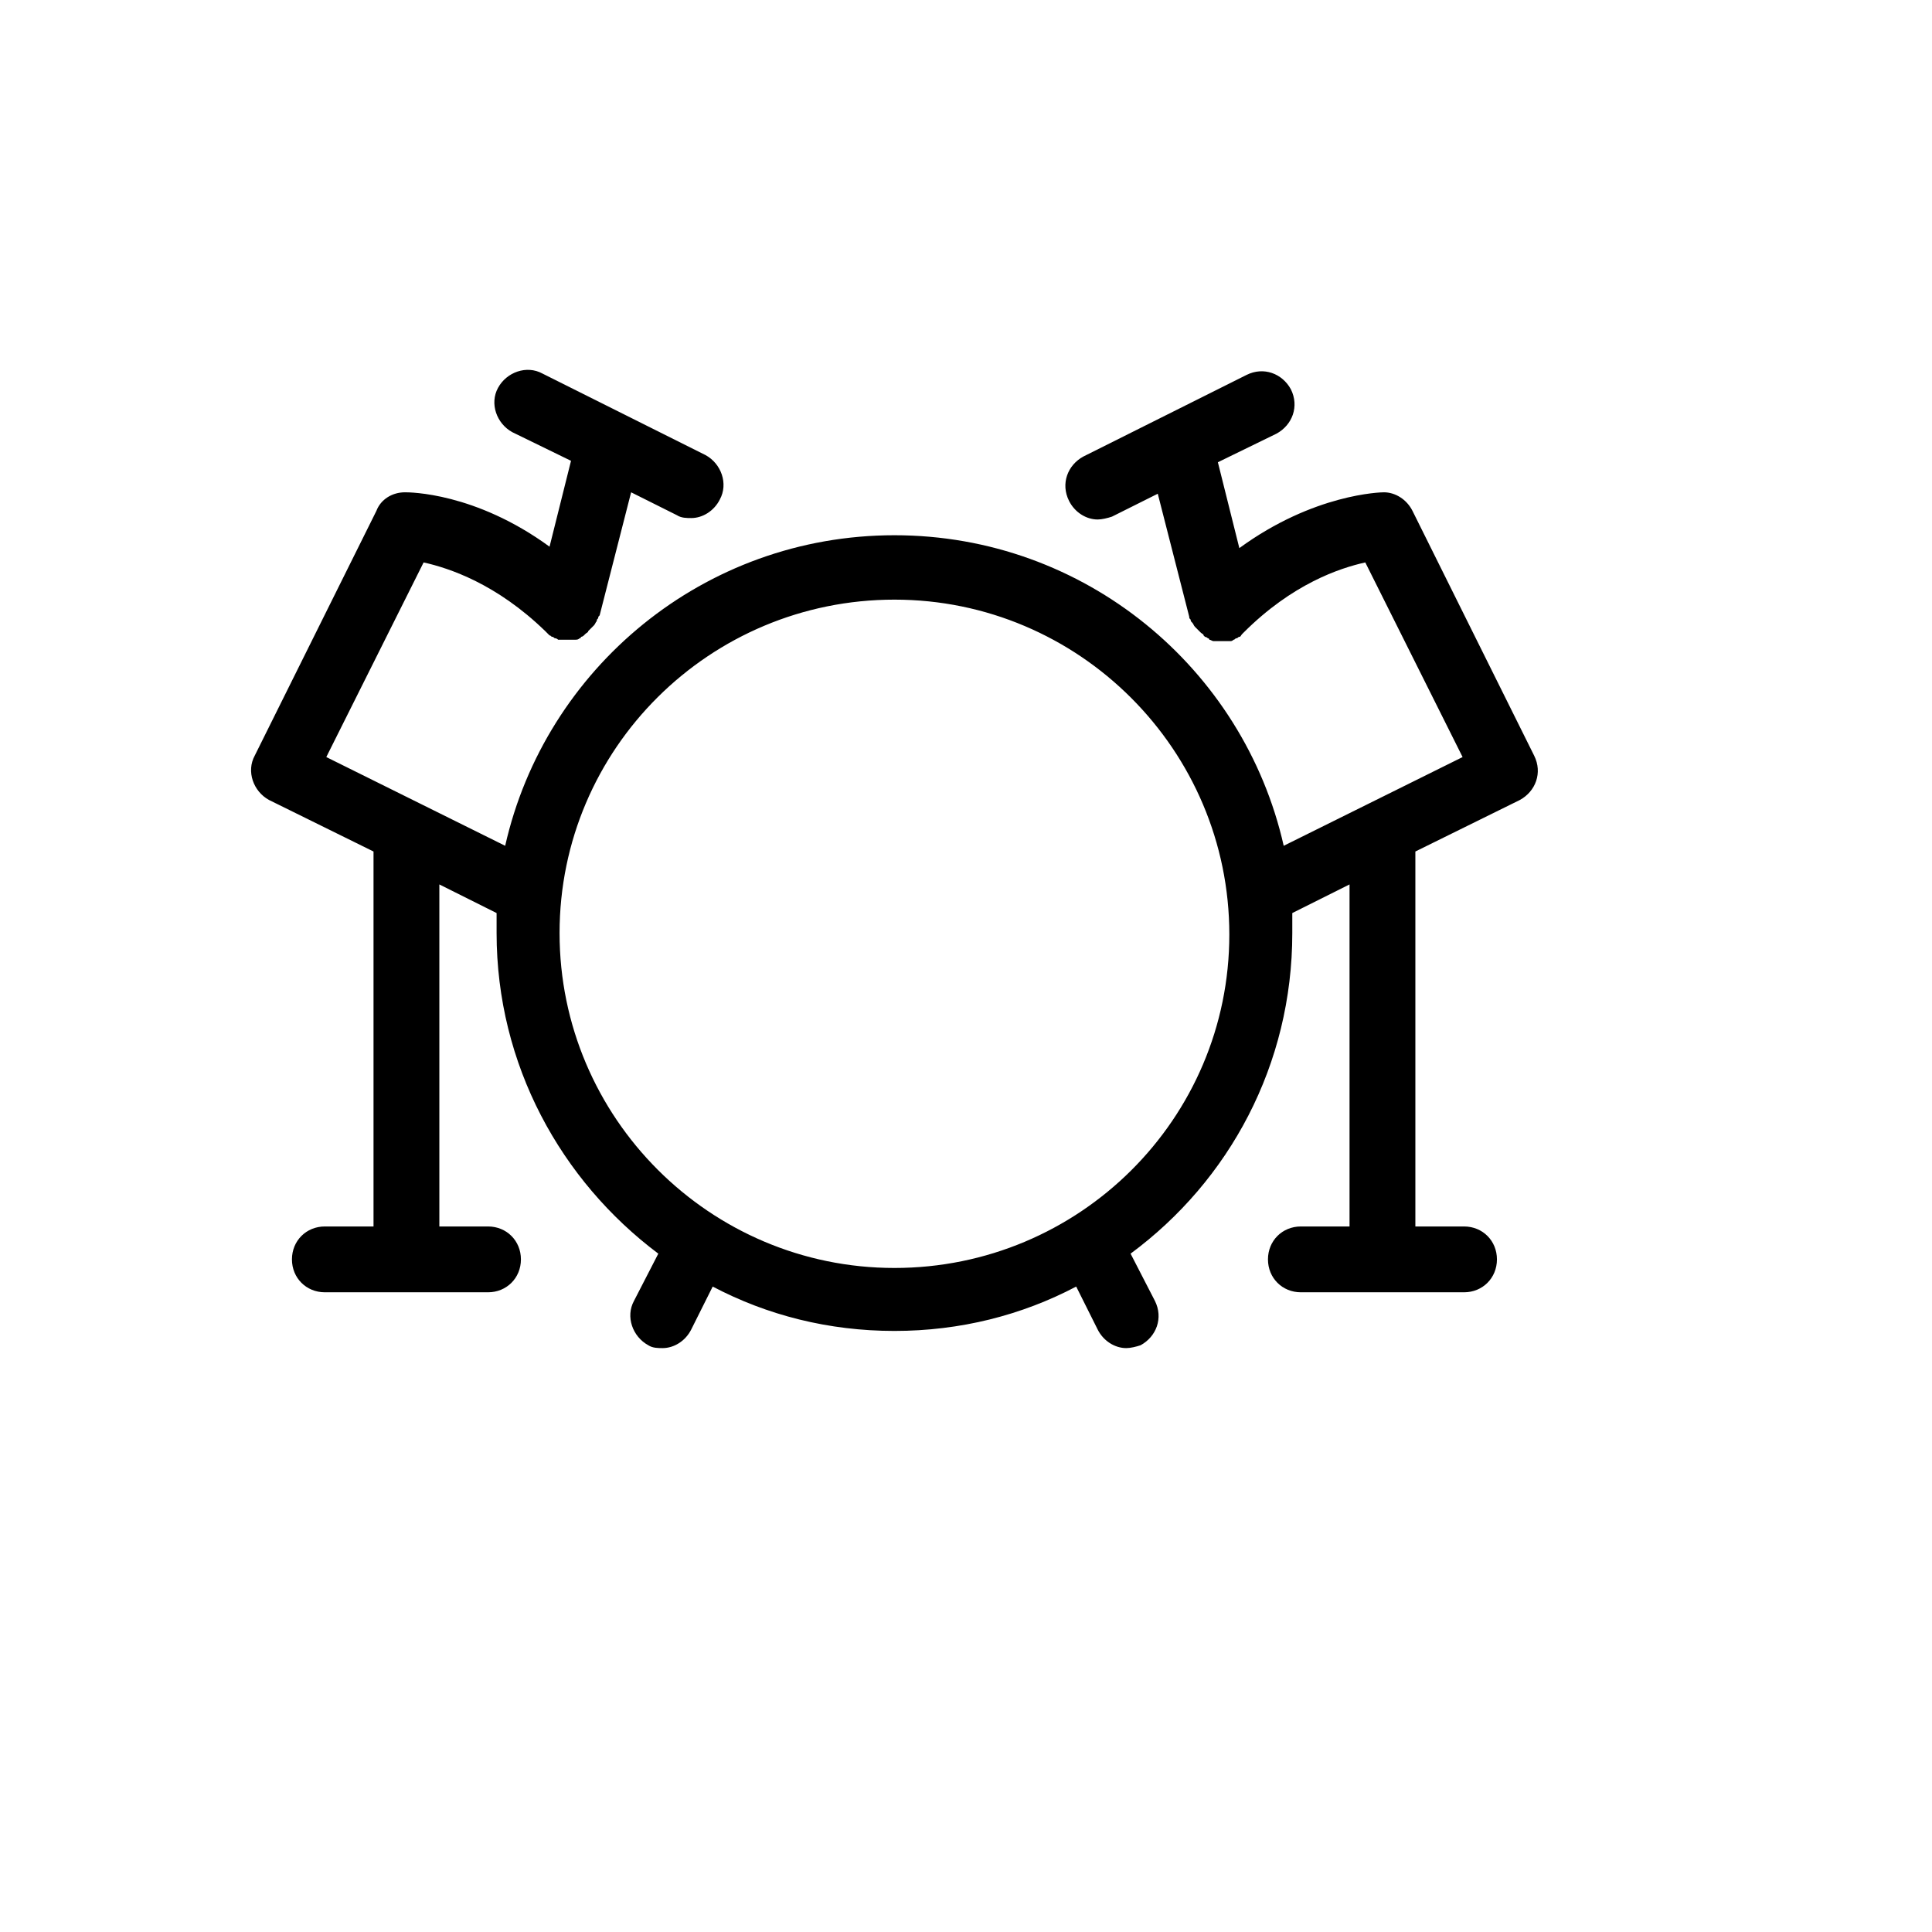
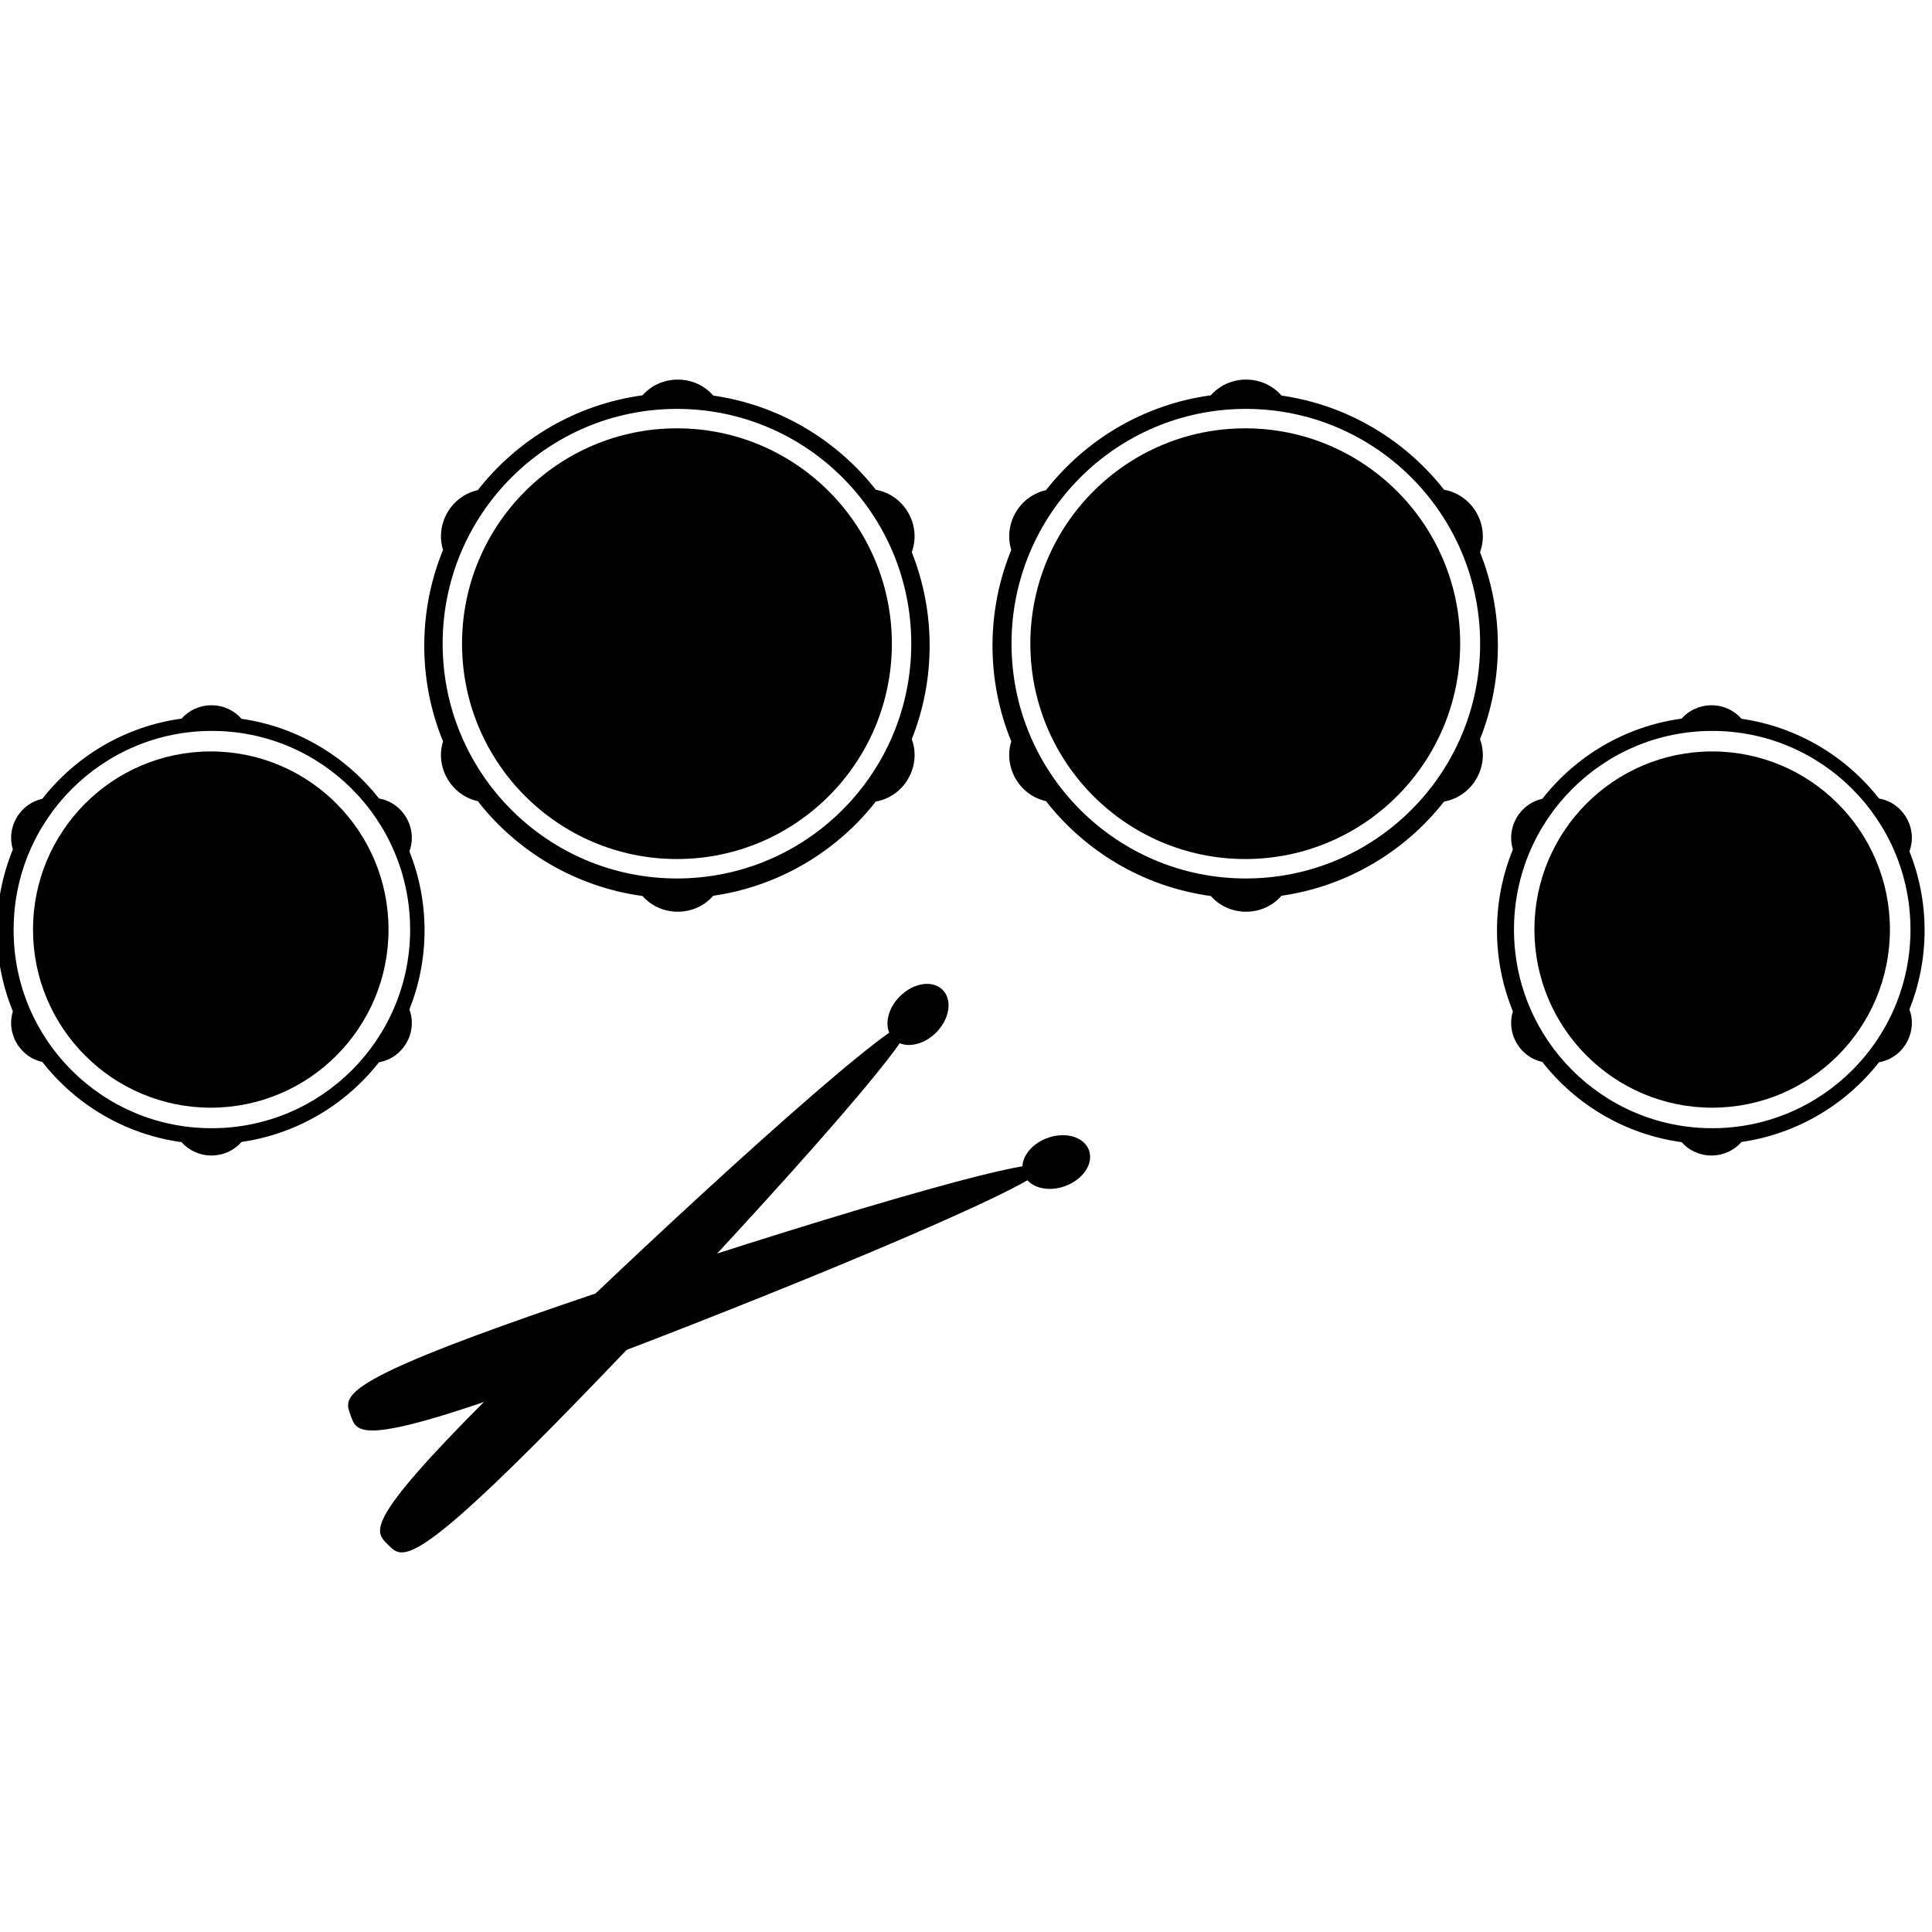
- <svg xmlns="http://www.w3.org/2000/svg" version="1.1" id="Layer_1" x="0px" y="0px" viewBox="5.0 -10.0 100.0 135.0" enable-background="new 0 0 100 100" xml:space="preserve" height="100px" width="100px">
-   <path id="drums" fill="#000000" d="M86.2,25.7c-0.4-0.8-1.2-1.3-2-1.3c-0.2,0-4.9,0.1-10.1,3.9l-1.5-6l4.1-2c1.1-0.6,1.6-1.9,1-3.1  c-0.6-1.1-1.9-1.6-3.1-1l-11.4,5.7c-1.1,0.6-1.6,1.9-1,3.1c0.4,0.8,1.2,1.3,2,1.3c0.3,0,0.7-0.1,1-0.2l3.2-1.6l2.2,8.6  c0,0.1,0,0.1,0.1,0.2c0,0.1,0,0.1,0.1,0.2c0.1,0.1,0.1,0.2,0.2,0.3l0,0c0.1,0.1,0.2,0.2,0.3,0.3l0,0c0,0,0,0,0.1,0.1  s0.2,0.1,0.2,0.2l0.1,0.1c0.1,0,0.2,0.1,0.2,0.1s0.1,0,0.1,0.1c0.1,0,0.2,0.1,0.3,0.1h0.1c0.1,0,0.3,0,0.4,0c0.1,0,0.3,0,0.4,0h0.1  h0.1h0.1c0.1,0,0.2-0.1,0.2-0.1c0.1,0,0.1-0.1,0.2-0.1c0.1,0,0.1-0.1,0.2-0.1c0.1,0,0.1-0.1,0.2-0.2l0.1-0.1  c3.4-3.4,6.7-4.5,8.5-4.9l6.8,13.6l-12.5,6.2C74.4,36.7,63.3,27.4,50,27.4s-24.4,9.3-27.2,21.7l-12.5-6.2l6.8-13.6  c1.8,0.4,5.1,1.5,8.5,4.8l0.1,0.1c0.1,0.1,0.1,0.1,0.2,0.2c0.1,0,0.1,0.1,0.2,0.1s0.1,0.1,0.2,0.1s0.2,0.1,0.2,0.1h0.1h0.1h0.1  c0.1,0,0.3,0,0.4,0s0.3,0,0.4,0h0.1c0.1,0,0.2,0,0.3-0.1c0,0,0.1,0,0.1-0.1c0.1,0,0.2-0.1,0.2-0.1l0.1-0.1c0.1-0.1,0.2-0.1,0.2-0.2  c0,0,0,0,0.1-0.1l0,0c0.1-0.1,0.2-0.2,0.3-0.3l0,0c0.1-0.1,0.1-0.2,0.2-0.3c0-0.1,0-0.1,0.1-0.2c0-0.1,0-0.1,0.1-0.2l2.2-8.6  l3.2,1.6c0.3,0.2,0.7,0.2,1,0.2c0.8,0,1.6-0.5,2-1.3c0.6-1.1,0.1-2.5-1-3.1l-11.4-5.7c-1.1-0.6-2.5-0.1-3.1,1s-0.1,2.5,1,3.1l4.1,2  l-1.5,6c-5.2-3.8-9.8-3.8-10.1-3.8c-0.9,0-1.7,0.5-2,1.3L5.3,42.8c-0.6,1.1-0.1,2.5,1,3.1l7.3,3.6l0,0v26.2h-3.4  c-1.3,0-2.3,1-2.3,2.3s1,2.3,2.3,2.3h11.4c1.3,0,2.3-1,2.3-2.3s-1-2.3-2.3-2.3h-3.4V51.8l4,2c0,0.5,0,0.9,0,1.4  c0,9.2,4.5,17.3,11.3,22.4l-1.7,3.3c-0.6,1.1-0.1,2.5,1,3.1c0.3,0.2,0.7,0.2,1,0.2c0.8,0,1.6-0.5,2-1.3l1.5-3  c3.8,2,8.1,3.1,12.7,3.1s8.9-1.1,12.7-3.1l1.5,3c0.4,0.8,1.2,1.3,2,1.3c0.3,0,0.7-0.1,1-0.2c1.1-0.6,1.6-1.9,1-3.1l-1.7-3.3  c6.9-5.1,11.3-13.2,11.3-22.4c0-0.5,0-1,0-1.4l4-2v23.9h-3.4c-1.3,0-2.3,1-2.3,2.3s1,2.3,2.3,2.3h11.4c1.3,0,2.3-1,2.3-2.3  s-1-2.3-2.3-2.3h-3.4V49.5l0,0l7.3-3.6c1.1-0.6,1.6-1.9,1-3.1L86.2,25.7z M50,78.6c-12.9,0-23.4-10.5-23.4-23.4S37.1,31.9,50,31.9  s23.4,10.5,23.4,23.4S62.9,78.6,50,78.6z" />
+ <svg xmlns="http://www.w3.org/2000/svg" version="1.1" id="Layer_1" x="0px" y="0px" width="250px" height="250px" viewBox="0 0 250 250" enable-background="new 0 0 250 250" xml:space="preserve">
+   <path d="M116.427,134.993c1.359,0.566,3.274,0.056,4.709-1.382c1.758-1.758,2.132-4.232,0.837-5.527  c-1.294-1.296-3.77-0.92-5.527,0.838c-1.437,1.436-1.949,3.35-1.382,4.709c-8.935,6.26-37.923,33.255-51.916,47.248  c-16.283,16.283-14.622,17.321-12.957,18.986c1.666,1.667,2.705,3.327,18.988-12.956  C83.172,172.916,110.167,143.928,116.427,134.993z" />
+   <path d="M132.951,152.729c0.987,1.093,2.938,1.446,4.85,0.761c2.339-0.841,3.734-2.919,3.115-4.643  c-0.618-1.725-3.017-2.441-5.356-1.602c-1.911,0.687-3.191,2.198-3.259,3.67c-10.751,1.849-48.487,13.894-67.113,20.578  c-21.675,7.778-20.616,9.427-19.82,11.645c0.795,2.215,1.026,4.162,22.701-3.617C86.694,172.836,123.478,158.138,132.951,152.729z" />
+   <path d="M54.938,120.39c0-3.613-0.701-7.062-1.961-10.228c0.505-1.354,0.415-2.947-0.388-4.338c-0.8-1.386-2.131-2.261-3.553-2.503  c-4.291-5.462-10.588-9.271-17.785-10.307c-0.921-1.07-2.321-1.753-3.888-1.753c-1.555,0-2.943,0.672-3.865,1.727  c-7.3,0.997-13.69,4.839-18.021,10.375c-1.34,0.29-2.579,1.145-3.34,2.461c-0.754,1.308-0.879,2.795-0.472,4.093  c-1.323,3.231-2.058,6.766-2.058,10.473c0,3.708,0.735,7.241,2.058,10.473c-0.408,1.299-0.283,2.785,0.471,4.091  c0.761,1.317,2,2.173,3.34,2.462c4.331,5.538,10.722,9.381,18.023,10.378c0.921,1.054,2.31,1.726,3.864,1.726  c1.567,0,2.966-0.683,3.887-1.752c7.199-1.037,13.497-4.846,17.788-10.31c1.421-0.242,2.752-1.117,3.552-2.504  c0.802-1.389,0.893-2.983,0.388-4.337C54.237,127.452,54.938,124.004,54.938,120.39z M27.416,145.99  c-0.009,0-0.018-0.001-0.026-0.001s-0.018,0.001-0.026,0.001c-14.139,0-25.6-11.462-25.6-25.601c0-0.018,0.001-0.034,0.001-0.052  c0-0.018-0.001-0.035-0.001-0.053c0-14.196,11.485-25.705,25.653-25.705c14.168,0,25.653,11.509,25.653,25.705  S41.584,145.99,27.416,145.99z" />
+   <path d="M120.294,83.548c0-4.274-0.822-8.356-2.313-12.099c0.592-1.598,0.483-3.477-0.463-5.116  c-0.943-1.635-2.511-2.668-4.186-2.957c-5.072-6.462-12.525-10.963-21.037-12.189c-1.089-1.262-2.741-2.068-4.591-2.068  c-1.834,0-3.472,0.792-4.562,2.035c-8.636,1.176-16.199,5.722-21.32,12.272c-1.579,0.345-3.038,1.354-3.934,2.907  c-0.891,1.542-1.038,3.297-0.56,4.83c-1.565,3.82-2.43,8.001-2.43,12.385c0,4.383,0.865,8.564,2.43,12.384  c-0.479,1.533-0.331,3.288,0.559,4.829c0.896,1.553,2.355,2.562,3.934,2.907c5.121,6.552,12.686,11.099,21.322,12.275  c1.089,1.241,2.727,2.033,4.561,2.033c1.85,0,3.501-0.807,4.591-2.067c8.513-1.226,15.967-5.729,21.039-12.191  c1.675-0.288,3.242-1.322,4.186-2.957c0.946-1.638,1.055-3.517,0.463-5.115C119.474,91.904,120.294,87.823,120.294,83.548z   M87.597,113.673c-16.745,0-30.32-13.602-30.32-30.381c0-16.779,13.575-30.381,30.32-30.381s30.32,13.602,30.32,30.381  C117.917,100.071,104.342,113.673,87.597,113.673z" />
+   <path d="M193.826,83.548c0-4.274-0.821-8.356-2.313-12.099c0.592-1.598,0.484-3.477-0.463-5.116  c-0.943-1.635-2.512-2.668-4.186-2.957c-5.072-6.462-12.524-10.963-21.037-12.189c-1.089-1.262-2.741-2.068-4.591-2.068  c-1.834,0-3.473,0.792-4.562,2.035c-8.637,1.176-16.199,5.722-21.32,12.272c-1.579,0.345-3.038,1.354-3.935,2.907  c-0.892,1.542-1.038,3.297-0.561,4.83c-1.564,3.82-2.429,8.001-2.429,12.385c0,4.383,0.864,8.564,2.429,12.384  c-0.478,1.533-0.331,3.287,0.559,4.829c0.897,1.553,2.356,2.562,3.935,2.907c5.121,6.552,12.686,11.099,21.323,12.275  c1.088,1.241,2.727,2.033,4.561,2.033c1.849,0,3.501-0.807,4.59-2.067c8.514-1.226,15.967-5.729,21.039-12.191  c1.675-0.288,3.241-1.322,4.186-2.957c0.946-1.638,1.055-3.517,0.463-5.115C193.005,91.904,193.826,87.823,193.826,83.548z   M161.208,113.673c-16.744,0-30.318-13.602-30.318-30.381c0-16.779,13.574-30.381,30.318-30.381c16.746,0,30.32,13.602,30.32,30.381  C191.528,100.071,177.954,113.673,161.208,113.673z" />
+   <path d="M249.042,120.39c0-3.613-0.701-7.062-1.961-10.228c0.506-1.354,0.414-2.947-0.389-4.338c-0.8-1.386-2.13-2.261-3.553-2.502  c-4.289-5.463-10.587-9.271-17.785-10.308c-0.922-1.07-2.319-1.753-3.887-1.753c-1.556,0-2.944,0.672-3.866,1.728  c-7.3,0.996-13.689,4.839-18.021,10.374c-1.341,0.29-2.58,1.145-3.34,2.462c-0.755,1.308-0.88,2.795-0.472,4.093  c-1.323,3.231-2.058,6.766-2.058,10.473c0,3.708,0.734,7.241,2.057,10.473c-0.407,1.299-0.283,2.785,0.472,4.091  c0.76,1.317,1.999,2.173,3.34,2.463c4.331,5.536,10.722,9.379,18.022,10.376c0.922,1.055,2.311,1.727,3.865,1.727  c1.566,0,2.965-0.683,3.886-1.752c7.199-1.037,13.498-4.846,17.788-10.31c1.421-0.242,2.751-1.117,3.552-2.504  c0.803-1.389,0.894-2.983,0.389-4.337C248.342,127.452,249.042,124.004,249.042,120.39z M221.562,145.99  c-14.167,0-25.653-11.509-25.653-25.705s11.486-25.705,25.653-25.705c14.168,0,25.653,11.509,25.653,25.705  S235.73,145.99,221.562,145.99z" />
+   <ellipse cx="27.273" cy="120.285" rx="23.002" ry="23.049" />
+   <ellipse cx="87.597" cy="83.292" rx="27.81" ry="27.867" />
+   <ellipse cx="221.554" cy="120.285" rx="23.002" ry="23.049" />
+   <ellipse cx="161.137" cy="83.292" rx="27.81" ry="27.867" />
</svg>
